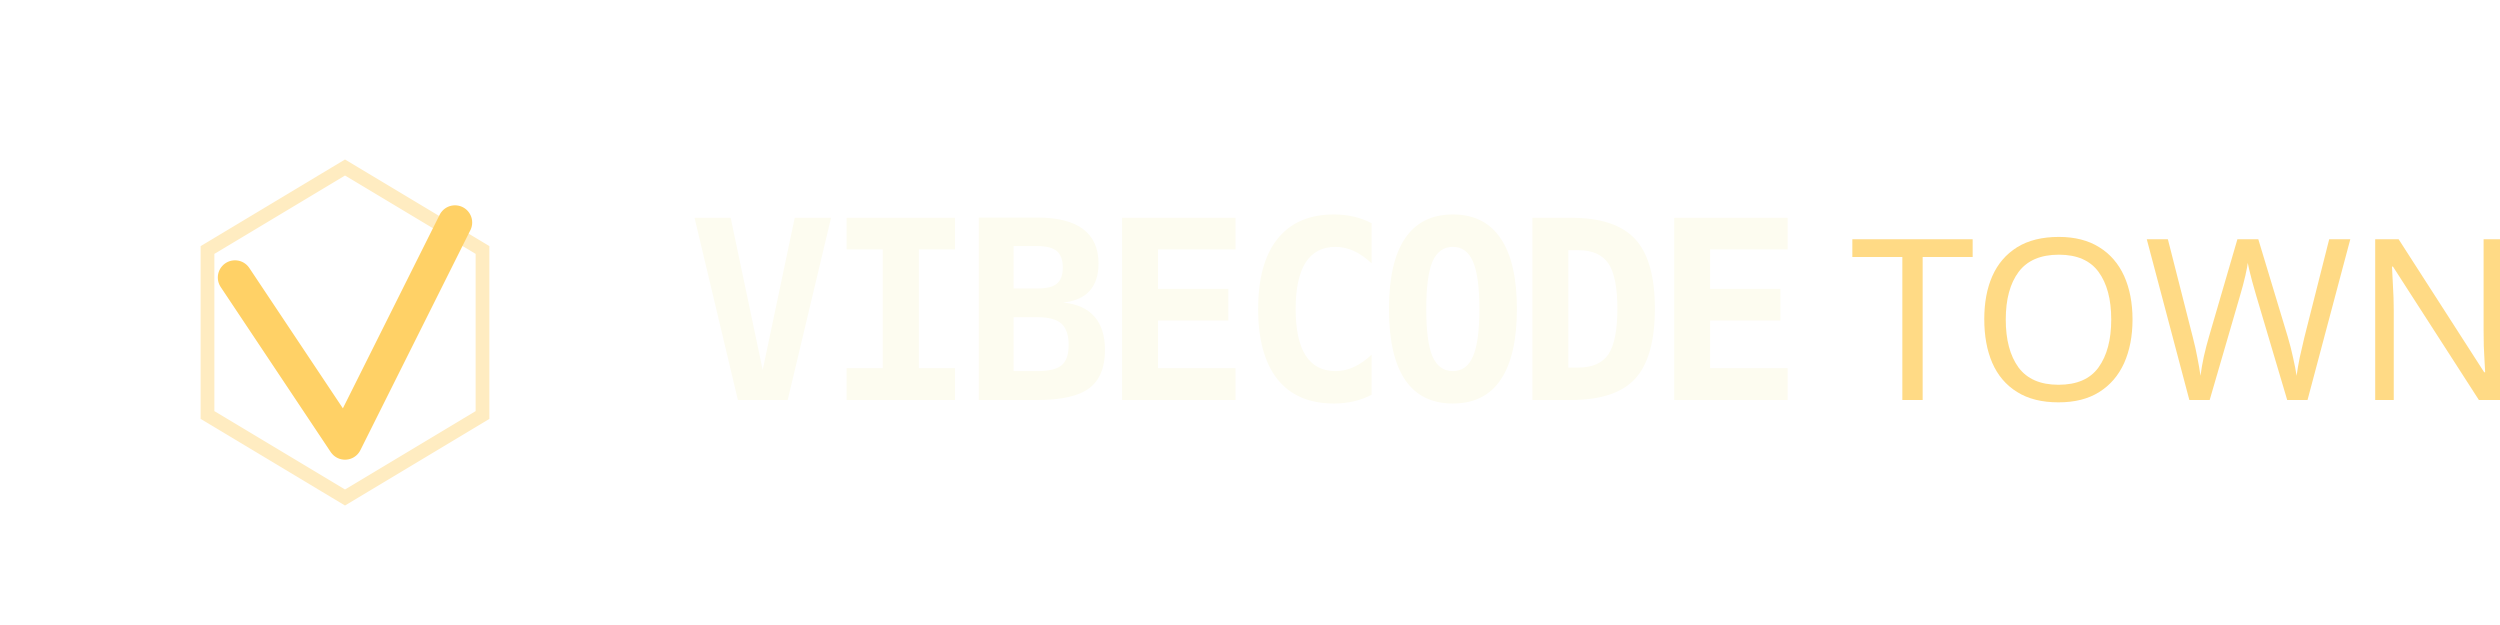
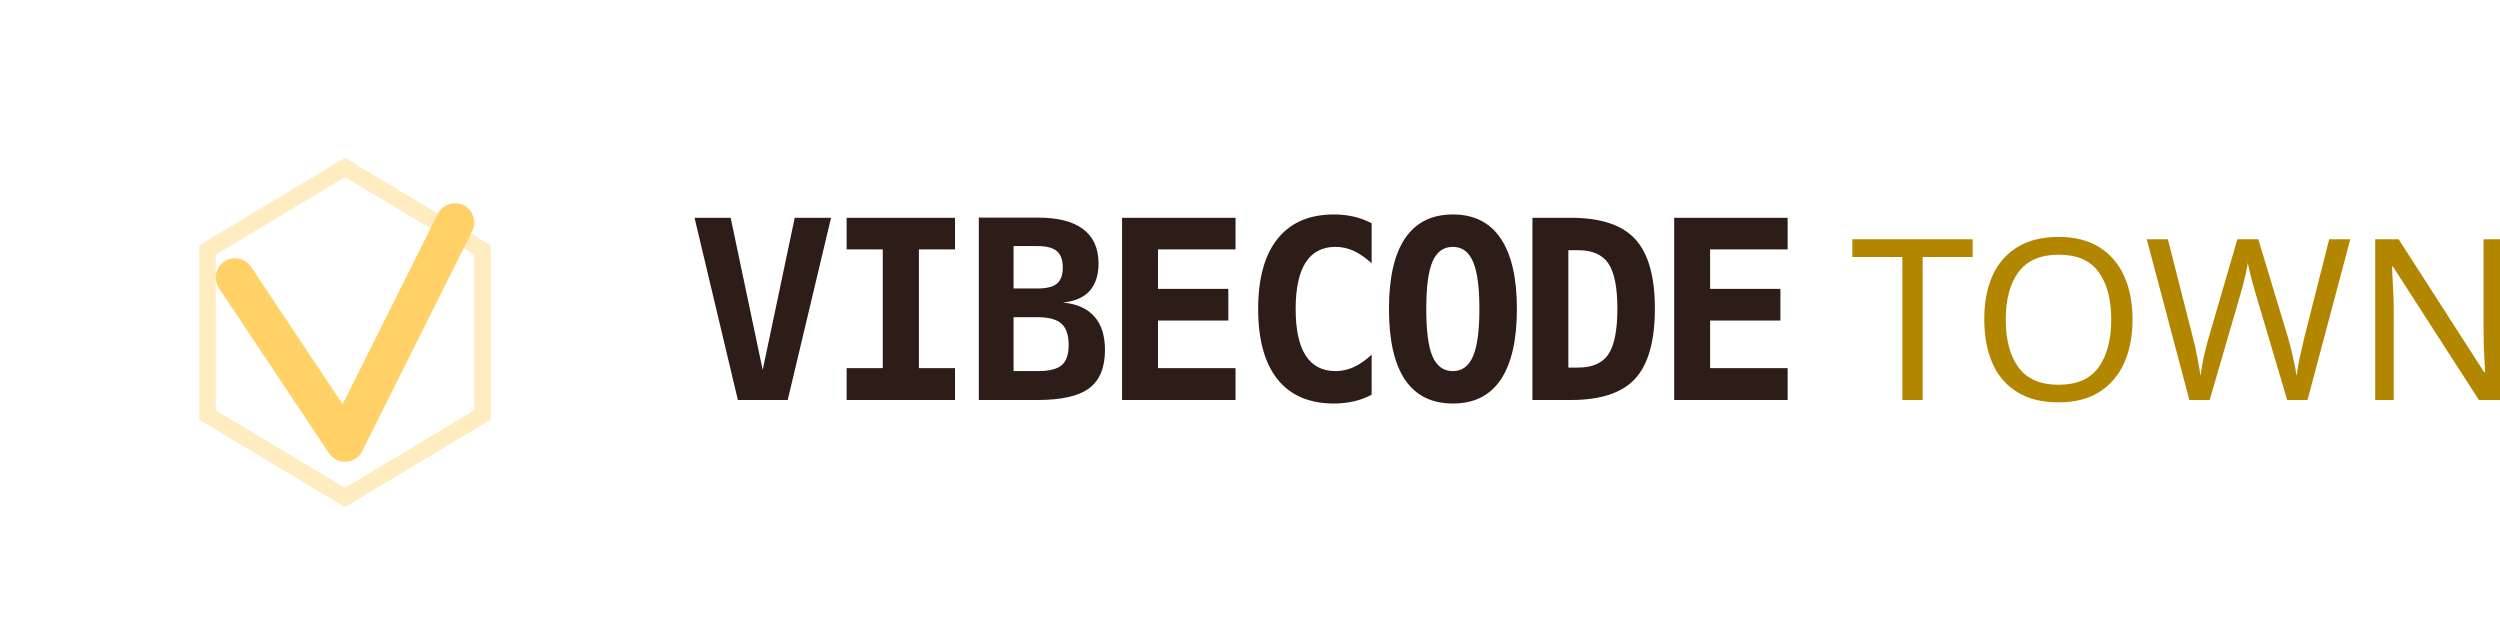
<svg xmlns="http://www.w3.org/2000/svg" viewBox="0 0 200 50" width="200" height="50">
+   <style>
+     .symbol-stroke { stroke: #FFD166; }
+     .text-main { fill: #2D1D19; }
+     .text-sub { fill: #B38600; }
+     
+     @media (prefers-color-scheme: dark) {
+       .text-main { fill: #FDFCF0; }
+       .text-sub { fill: #FFE266; }
+       .symbol-stroke { stroke: #FFE266; }
+     }
+     
+     /* Astro specific data-theme override */
+     [data-theme='dark'] .text-main { fill: #FDFCF0; }
+     [data-theme='dark'] .text-sub { fill: #FFE266; }
+     [data-theme='dark'] .symbol-stroke { stroke: #FFE266; }
+   </style>
  <g transform="translate(10, 9) scale(1.1)">
-     <path d="M16 4 L26 10 L26 22 L16 28 L6 22 L6 10 Z" fill="none" stroke="#FFD166" stroke-width="1" stroke-opacity="0.4" />
-     <path d="M8 12 L16 24 L24 8" fill="none" stroke="#FFD166" stroke-width="2.5" stroke-linecap="round" stroke-linejoin="round" />
+     <path d="M16 4 L26 10 L26 22 L16 28 L6 22 L6 10 Z" fill="none" class="symbol-stroke" stroke-width="1.2" stroke-opacity="0.4" />
+     <path d="M8 12 L16 24 L24 8" fill="none" class="symbol-stroke" stroke-width="2.8" stroke-linecap="round" stroke-linejoin="round" />
  </g>
-   <text x="55" y="32" font-family="'JetBrains Mono', monospace" font-size="20" font-weight="800" fill="#FDFCF0" letter-spacing="-1">
+   <text x="55" y="32" font-family="'JetBrains Mono', monospace" font-size="20" font-weight="800" class="text-main" letter-spacing="-1">
    VIBECODE
  </text>
-   <text x="148" y="32" font-family="'Nunito', sans-serif" font-size="18" font-weight="300" fill="#FFD166" opacity="0.8">
+   <text x="148" y="32" font-family="'Nunito', sans-serif" font-size="18" font-weight="300" class="text-sub">
    TOWN
  </text>
</svg>
